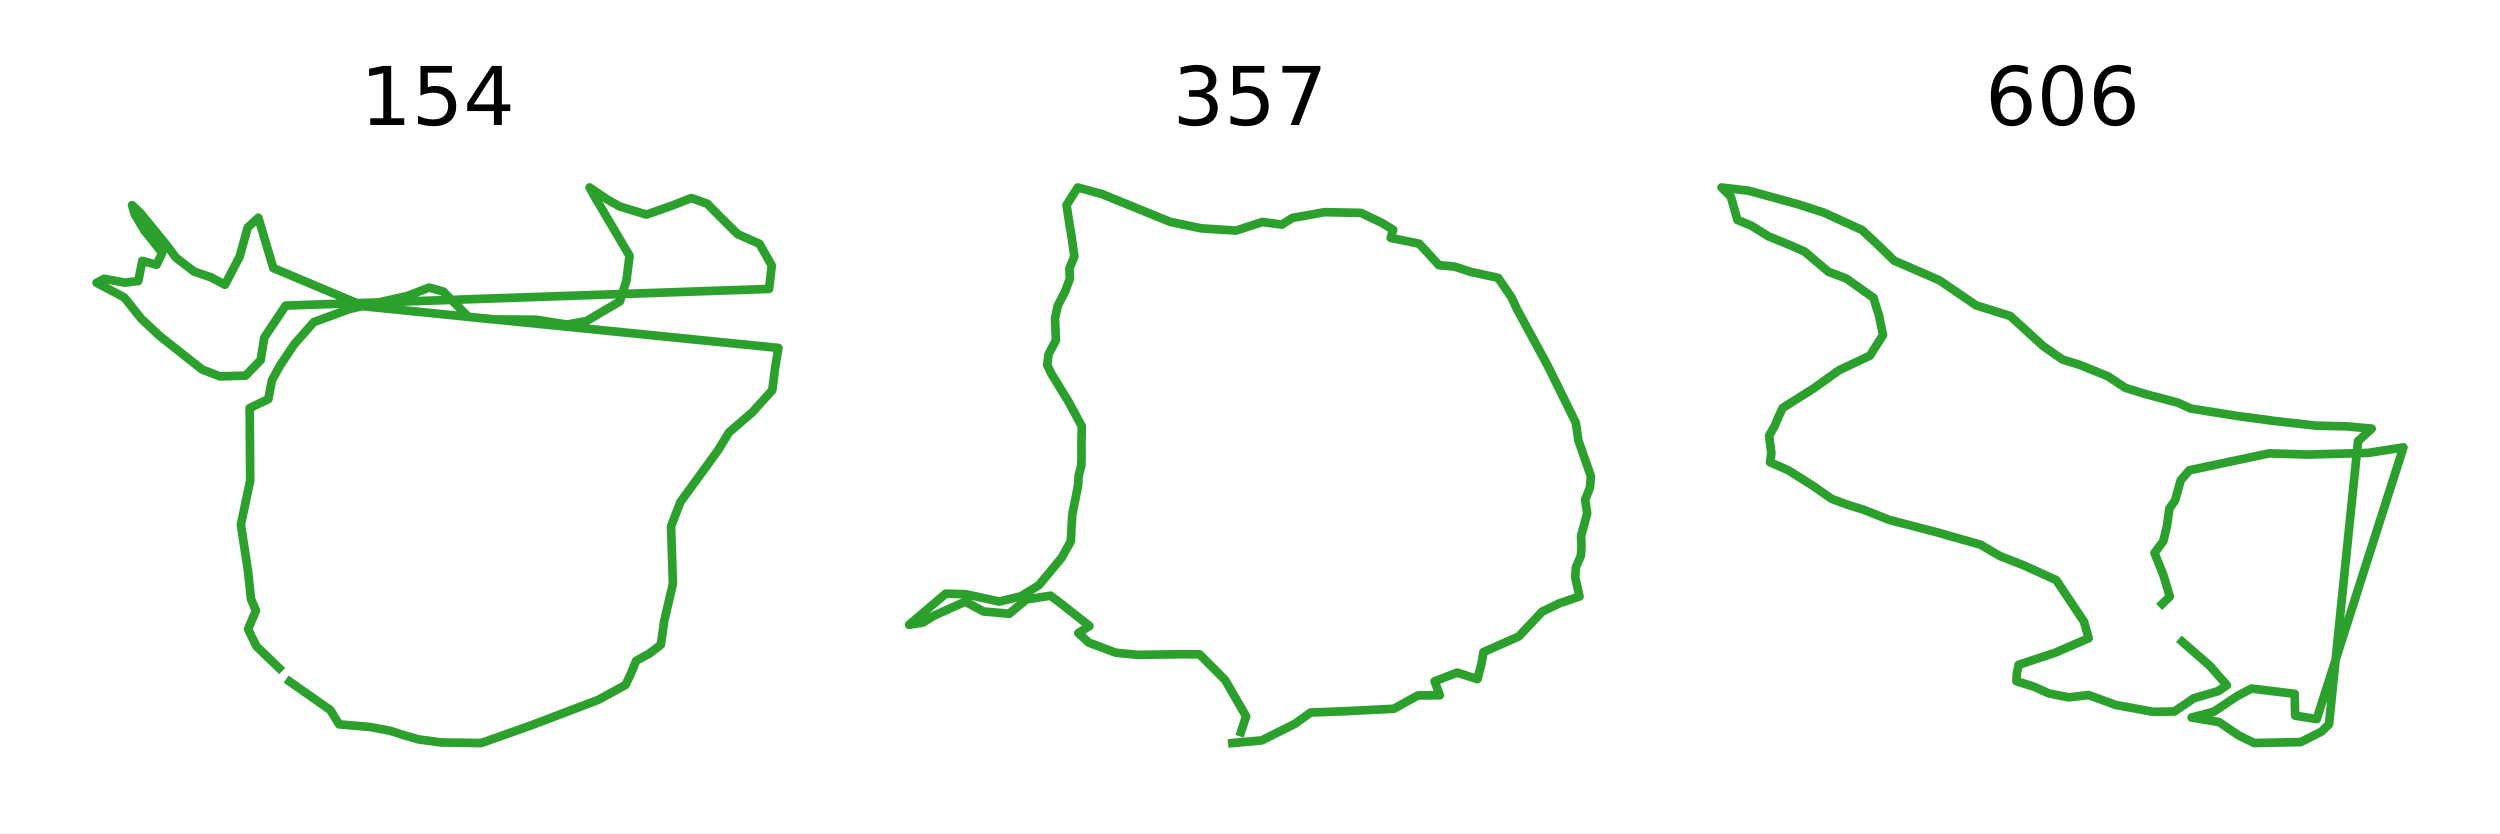
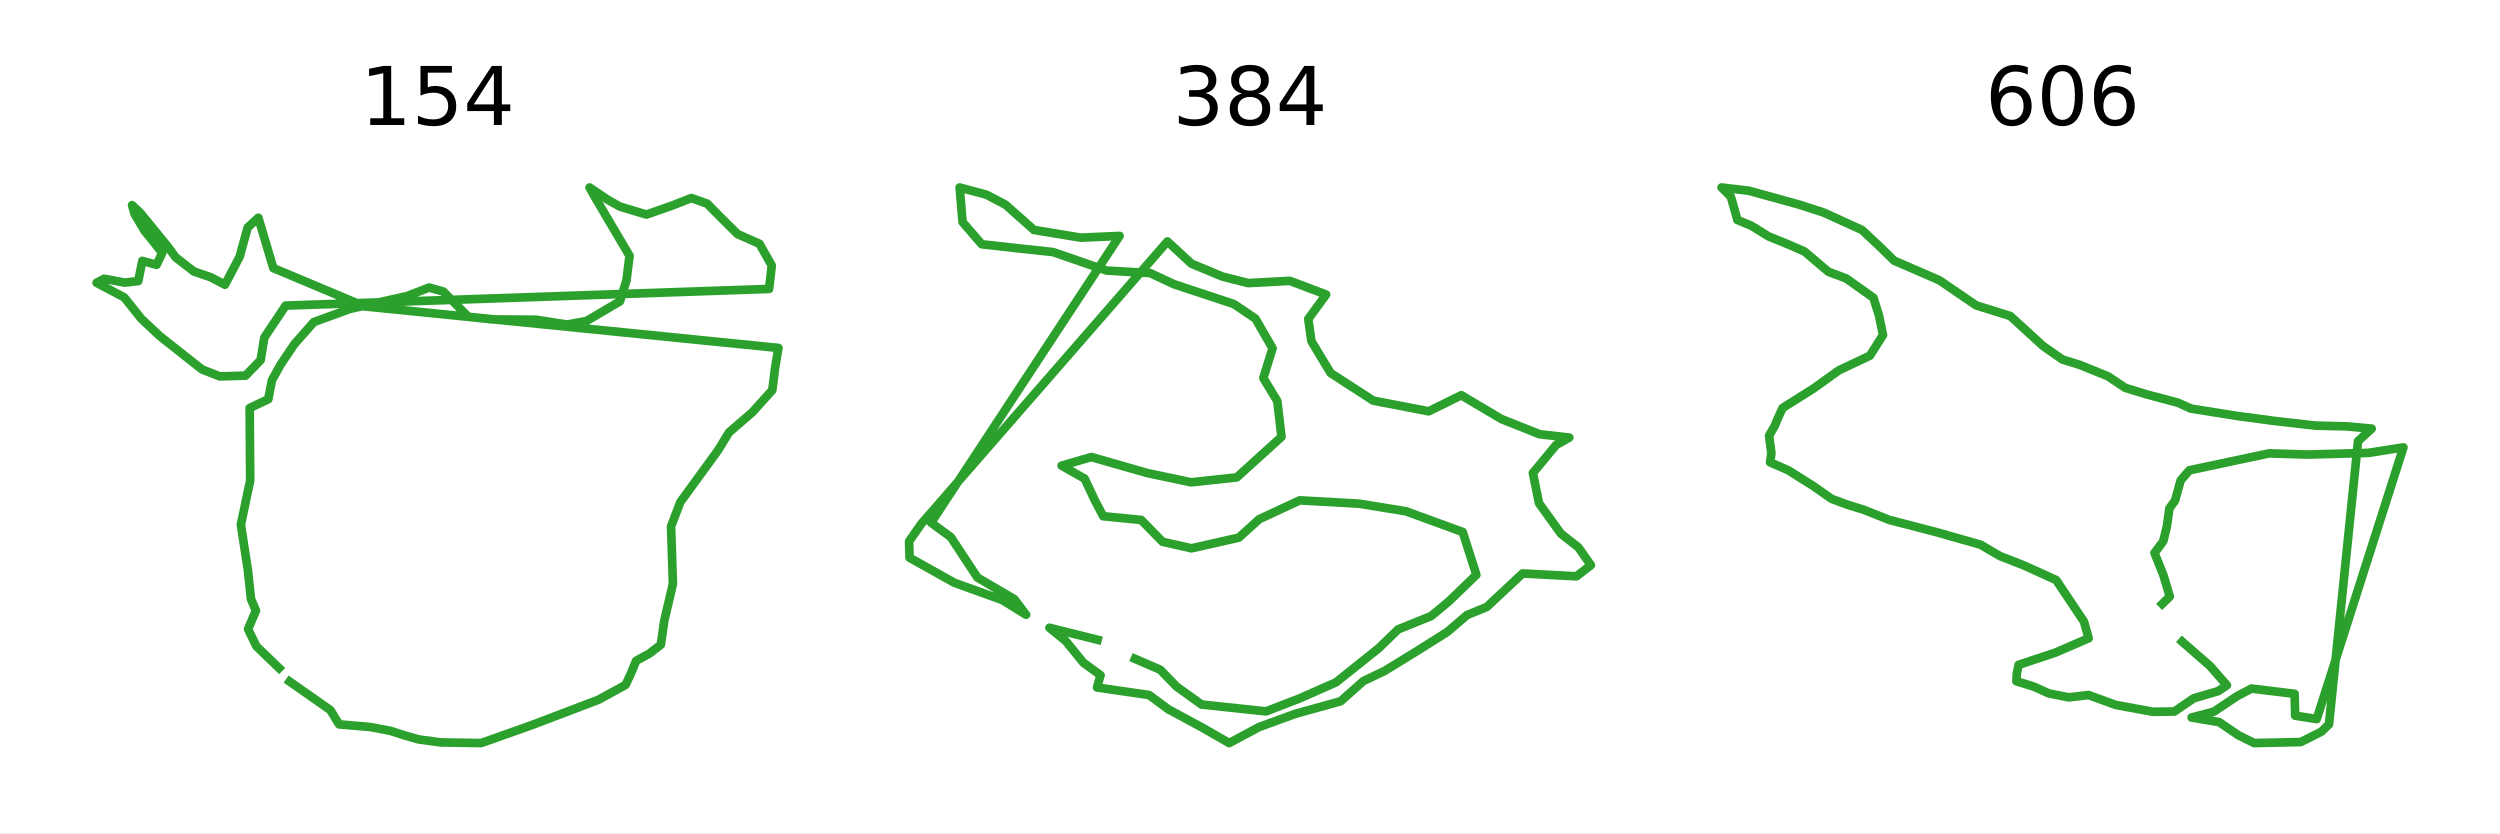
<svg xmlns="http://www.w3.org/2000/svg" xmlns:xlink="http://www.w3.org/1999/xlink" width="432pt" height="144pt" viewBox="0 0 432 144" version="1.1">
  <defs>
    <style type="text/css">*{stroke-linejoin: round; stroke-linecap: butt}</style>
  </defs>
  <g id="figure_1">
    <g id="patch_1">
      <path d="M 0 144  L 432 144  L 432 0  L 0 0  z " style="fill: #ffffff" />
    </g>
    <g id="axes_1">
      <g id="patch_2">
        <path d="M 10.8 133.2  L 140.4 133.2  L 140.4 27.6  L 10.8 27.6  z " style="fill: #ffffff" />
      </g>
      <g id="matplotlib.axis_1" />
      <g id="matplotlib.axis_2" />
      <g id="line2d_1">
-         <path d="M 48.217 115.444  L 44.305 111.669  L 42.864 108.706  L 44.226 105.508  L 43.369 103.516  L 42.835 98.527  L 41.624 90.665  L 43.234 83.021  L 43.144 70.504  L 46.363 68.985  L 46.985 65.723  L 48.436 63.086  L 50.823 59.523  L 54.234 55.654  L 60.461 53.382  L 70.374 51.149  L 74.155 49.688  L 76.608 50.385  L 80.923 54.75  L 85.193 55.199  L 92.628 55.249  L 97.987 56.083  L 101.349 55.473  L 107.122 52.075  L 108.259 48.433  L 108.783 44.197  L 105.765 39.087  L 102.743 33.957  L 101.878 32.4  L 105.045 34.535  L 107.105 35.685  L 111.702 37.078  L 116.122 35.536  L 119.461 34.219  L 122.214 35.204  L 124.728 37.756  L 127.465 40.457  L 131.231 42.122  L 133.363 45.886  L 132.897 49.927  L 49.363 52.807  L 45.672 58.328  L 45.039 62.222  L 42.435 64.906  L 37.992 65.041  L 34.918 63.841  L 27.581 58.051  L 24.399 55.051  L 21.466 51.388  L 16.691 48.864  L 18.019 48.175  L 21.583 48.84  L 23.892 48.56  L 24.591 45.081  L 27.052 45.757  L 28.032 43.711  L 26.537 41.8  L 24.987 39.895  L 23.284 37.024  L 22.824 35.446  L 24.293 36.838  L 25.843 38.743  L 27.393 40.647  L 28.943 42.552  L 30.363 44.473  L 33.512 46.916  L 36.432 47.908  L 38.868 49.199  L 41.4 44.385  L 42.806 39.3  L 44.642 37.63  L 47.232 46.323  L 63 52.944  L 134.509 60.123  L 133.944 63.536  L 133.452 67.412  L 129.991 71.248  L 125.975 74.711  L 124.051 77.851  L 117.568 86.749  L 115.956 90.954  L 116.28 100.898  L 115.534 104.077  L 114.788 107.256  L 114.195 111.402  L 112.245 112.909  L 109.927 114.186  L 109.025 116.379  L 108.09 118.36  L 103.4 120.922  L 91.777 125.341  L 83.133 128.4  L 76.153 128.292  L 72.392 127.78  L 69.928 127.084  L 67.448 126.283  L 63.883 125.617  L 58.596 125.169  L 57.105 122.724  L 50.056 117.776  " clip-path="url(#p9bf15b2bd5)" style="fill: none; stroke: #2ca02c; stroke-width: 1.5; stroke-linecap: square" />
+         <path d="M 48.217 115.444  L 44.305 111.669  L 42.864 108.706  L 44.226 105.508  L 43.369 103.516  L 42.835 98.527  L 41.624 90.665  L 43.234 83.021  L 43.144 70.504  L 46.363 68.985  L 46.985 65.723  L 48.436 63.086  L 50.823 59.523  L 54.234 55.654  L 60.461 53.382  L 70.374 51.149  L 74.155 49.688  L 76.608 50.385  L 80.923 54.75  L 85.193 55.199  L 92.628 55.249  L 97.987 56.083  L 101.349 55.473  L 107.122 52.075  L 108.259 48.433  L 108.783 44.197  L 105.765 39.087  L 102.743 33.957  L 101.878 32.4  L 105.045 34.535  L 107.105 35.685  L 111.702 37.078  L 116.122 35.536  L 119.461 34.219  L 122.214 35.204  L 124.728 37.756  L 127.465 40.457  L 131.231 42.122  L 133.363 45.886  L 132.897 49.927  L 49.363 52.807  L 45.672 58.328  L 45.039 62.222  L 42.435 64.906  L 37.992 65.041  L 34.918 63.841  L 27.581 58.051  L 24.399 55.051  L 21.466 51.388  L 16.691 48.864  L 18.019 48.175  L 21.583 48.84  L 23.892 48.56  L 24.591 45.081  L 27.052 45.757  L 28.032 43.711  L 26.537 41.8  L 24.987 39.895  L 23.284 37.024  L 22.824 35.446  L 24.293 36.838  L 25.843 38.743  L 27.393 40.647  L 28.943 42.552  L 30.363 44.473  L 33.512 46.916  L 36.432 47.908  L 38.868 49.199  L 41.4 44.385  L 42.806 39.3  L 44.642 37.63  L 47.232 46.323  L 63 52.944  L 134.509 60.123  L 133.944 63.536  L 133.452 67.412  L 129.991 71.248  L 125.975 74.711  L 124.051 77.851  L 117.568 86.749  L 115.956 90.954  L 116.28 100.898  L 115.534 104.077  L 114.788 107.256  L 114.195 111.402  L 112.245 112.909  L 109.927 114.186  L 109.025 116.379  L 108.09 118.36  L 103.4 120.922  L 91.777 125.341  L 83.133 128.4  L 76.153 128.292  L 72.392 127.78  L 69.928 127.084  L 67.448 126.283  L 63.883 125.617  L 58.596 125.169  L 57.105 122.724  L 50.056 117.776  " clip-path="url(#pb7b00a8fdd)" style="fill: none; stroke: #2ca02c; stroke-width: 1.5; stroke-linecap: square" />
      </g>
      <g id="text_1">
        <g transform="translate(62.23875 21.6) scale(0.14 -0.14)">
          <defs>
            <path id="DejaVuSans-31" d="M 794 531  L 1825 531  L 1825 4091  L 703 3866  L 703 4441  L 1819 4666  L 2450 4666  L 2450 531  L 3481 531  L 3481 0  L 794 0  L 794 531  z " transform="scale(0.015625)" />
            <path id="DejaVuSans-35" d="M 691 4666  L 3169 4666  L 3169 4134  L 1269 4134  L 1269 2991  Q 1406 3038 1543 3061  Q 1681 3084 1819 3084  Q 2600 3084 3056 2656  Q 3513 2228 3513 1497  Q 3513 744 3044 326  Q 2575 -91 1722 -91  Q 1428 -91 1123 -41  Q 819 9 494 109  L 494 744  Q 775 591 1075 516  Q 1375 441 1709 441  Q 2250 441 2565 725  Q 2881 1009 2881 1497  Q 2881 1984 2565 2268  Q 2250 2553 1709 2553  Q 1456 2553 1204 2497  Q 953 2441 691 2322  L 691 4666  z " transform="scale(0.015625)" />
            <path id="DejaVuSans-34" d="M 2419 4116  L 825 1625  L 2419 1625  L 2419 4116  z M 2253 4666  L 3047 4666  L 3047 1625  L 3713 1625  L 3713 1100  L 3047 1100  L 3047 0  L 2419 0  L 2419 1100  L 313 1100  L 313 1709  L 2253 4666  z " transform="scale(0.015625)" />
          </defs>
          <use xlink:href="#DejaVuSans-31" />
          <use xlink:href="#DejaVuSans-35" x="63.623" />
          <use xlink:href="#DejaVuSans-34" x="127.246" />
        </g>
      </g>
    </g>
    <g id="axes_2">
      <g id="patch_3">
        <path d="M 151.2 133.2  L 280.8 133.2  L 280.8 27.6  L 151.2 27.6  z " style="fill: #ffffff" />
      </g>
      <g id="matplotlib.axis_3" />
      <g id="matplotlib.axis_4" />
      <g id="line2d_2">
-         <path d="M 214.429 126.514  L 215.332 123.784  L 211.695 117.496  L 207.274 113.073  L 204.183 113.047  L 196.597 113.161  L 192.823 112.791  L 188.144 111.048  L 186.338 109.389  L 188.253 108.174  L 183.643 104.526  L 181.536 102.938  L 177.388 103.573  L 174.396 106.057  L 169.94 105.659  L 166.795 103.963  L 161.298 106.432  L 159.533 107.566  L 157.091 107.964  L 163.421 102.586  L 166.86 102.674  L 172.682 103.944  L 176.413 103.041  L 179.524 101.12  L 183.458 96.365  L 185.038 93.532  L 185.176 90.72  L 185.3 88.874  L 185.866 86.046  L 186.299 83.804  L 186.397 82.119  L 186.839 80.548  L 186.886 78.847  L 186.864 77.122  L 186.928 73.657  L 184.686 69.482  L 181.631 64.5  L 180.956 63.058  L 181.199 61.185  L 182.455 58.809  L 182.308 55.077  L 182.768 52.831  L 184.014 50.464  L 184.881 48.155  L 184.79 46.408  L 185.643 44.317  L 185.189 41.048  L 184.786 38.634  L 184.297 35.445  L 186.228 32.4  L 190.385 33.525  L 202.223 38.343  L 207.58 39.459  L 213.585 39.845  L 218.133 38.36  L 221.498 38.817  L 223.31 37.66  L 228.856 36.662  L 235.172 36.784  L 238.743 38.489  L 240.731 39.697  L 240.315 41.106  L 245.231 42.115  L 246.677 43.655  L 248.634 45.822  L 251.381 46.075  L 254.095 46.972  L 258.875 48.002  L 261.169 51.356  L 262.141 53.433  L 267.438 63.18  L 272.312 73.075  L 272.738 76.099  L 274.909 82.296  L 274.744 84.273  L 273.909 86.369  L 274.268 88.69  L 273.647 91.028  L 273.205 92.598  L 273.279 94.34  L 273.18 96.024  L 272.321 98.008  L 272.195 99.788  L 272.942 103.063  L 269.427 104.273  L 266.496 105.677  L 262.44 109.985  L 256.35 112.677  L 255.975 114.794  L 255.286 117.358  L 251.796 116.231  L 247.904 117.723  L 248.804 120.144  L 245.013 120.175  L 240.832 122.476  L 232.798 122.874  L 226.469 123.128  L 223.727 125.092  L 218.003 127.944  L 212.959 128.4  " clip-path="url(#pbbf032ecdb)" style="fill: none; stroke: #2ca02c; stroke-width: 1.5; stroke-linecap: square" />
+         <path d="M 196.117 113.844  L 200.496 115.732  L 203.296 118.627  L 207.622 121.736  L 218.758 122.929  L 224.571 120.683  L 230.867 117.905  L 238.261 111.993  L 241.591 108.76  L 247.314 106.448  L 250.375 103.909  L 255.116 99.323  L 252.755 91.928  L 242.942 88.349  L 234.845 87.033  L 224.593 86.461  L 217.592 89.716  L 214.064 92.901  L 205.896 94.75  L 200.889 93.619  L 197.197 89.846  L 190.632 89.201  L 189.226 86.532  L 187.42 82.709  L 183.454 80.466  L 188.58 78.976  L 198.231 81.736  L 205.825 83.341  L 213.716 82.493  L 221.44 75.488  L 220.718 69.311  L 218.306 65.324  L 219.898 60.186  L 216.932 55.05  L 213.208 52.541  L 202.887 49.122  L 198.76 47.19  L 191.222 46.752  L 181.965 43.558  L 176.521 42.975  L 169.644 42.209  L 166.334 38.38  L 165.825 32.4  L 170.458 33.643  L 173.746 35.37  L 178.679 39.737  L 186.764 41.067  L 193.46 40.771  L 160.894 90.317  L 164.299 92.811  L 168.9 99.8  L 175.282 103.536  L 177.302 106.227  L 173.189 103.68  L 164.936 100.71  L 157.172 96.371  L 157.091 93.538  L 159.212 90.507  L 201.733 41.727  L 205.883 45.56  L 211.224 47.785  L 215.686 48.917  L 222.885 48.533  L 229.152 50.9  L 226.067 55.125  L 226.617 58.968  L 229.928 64.455  L 237.297 69.228  L 246.876 71.072  L 252.51 68.293  L 259.447 72.412  L 266.03 75.03  L 271.166 75.62  L 268.883 76.904  L 264.883 81.736  L 265.938 86.95  L 269.725 92.212  L 272.737 94.576  L 274.909 97.664  L 272.408 99.586  L 263.11 99.093  L 256.907 104.889  L 253.504 106.276  L 250.087 109.206  L 245.291 112.226  L 239.267 115.933  L 235.593 117.685  L 231.666 121.175  L 223.798 123.359  L 217.569 125.632  L 212.398 128.4  L 207.68 125.69  L 201.91 122.576  L 198.551 120.097  L 189.565 118.796  L 190.173 116.666  L 187.207 114.518  L 184.176 110.781  L 181.35 108.479  L 189.66 110.557  " clip-path="url(#pa3f3ccc706)" style="fill: none; stroke: #2ca02c; stroke-width: 1.5; stroke-linecap: square" />
      </g>
      <g id="text_2">
        <g transform="translate(202.6387 21.6) scale(0.14 -0.14)">
          <defs>
            <path id="DejaVuSans-33" d="M 2597 2516  Q 3050 2419 3304 2112  Q 3559 1806 3559 1356  Q 3559 666 3084 287  Q 2609 -91 1734 -91  Q 1441 -91 1130 -33  Q 819 25 488 141  L 488 750  Q 750 597 1062 519  Q 1375 441 1716 441  Q 2309 441 2620 675  Q 2931 909 2931 1356  Q 2931 1769 2642 2001  Q 2353 2234 1838 2234  L 1294 2234  L 1294 2753  L 1863 2753  Q 2328 2753 2575 2939  Q 2822 3125 2822 3475  Q 2822 3834 2567 4026  Q 2313 4219 1838 4219  Q 1578 4219 1281 4162  Q 984 4106 628 3988  L 628 4550  Q 988 4650 1302 4700  Q 1616 4750 1894 4750  Q 2613 4750 3031 4423  Q 3450 4097 3450 3541  Q 3450 3153 3228 2886  Q 3006 2619 2597 2516  z " transform="scale(0.015625)" />
-             <path id="DejaVuSans-37" d="M 525 4666  L 3525 4666  L 3525 4397  L 1831 0  L 1172 0  L 2766 4134  L 525 4134  L 525 4666  z " transform="scale(0.015625)" />
+             <path id="DejaVuSans-38" d="M 2034 2216  Q 1584 2216 1326 1975  Q 1069 1734 1069 1313  Q 1069 891 1326 650  Q 1584 409 2034 409  Q 2484 409 2743 651  Q 3003 894 3003 1313  Q 3003 1734 2745 1975  Q 2488 2216 2034 2216  z M 1403 2484  Q 997 2584 770 2862  Q 544 3141 544 3541  Q 544 4100 942 4425  Q 1341 4750 2034 4750  Q 2731 4750 3128 4425  Q 3525 4100 3525 3541  Q 3525 3141 3298 2862  Q 3072 2584 2669 2484  Q 3125 2378 3379 2068  Q 3634 1759 3634 1313  Q 3634 634 3220 271  Q 2806 -91 2034 -91  Q 1263 -91 848 271  Q 434 634 434 1313  Q 434 1759 690 2068  Q 947 2378 1403 2484  z M 1172 3481  Q 1172 3119 1398 2916  Q 1625 2713 2034 2713  Q 2441 2713 2670 2916  Q 2900 3119 2900 3481  Q 2900 3844 2670 4047  Q 2441 4250 2034 4250  Q 1625 4250 1398 4047  Q 1172 3844 1172 3481  z " transform="scale(0.015625)" />
          </defs>
          <use xlink:href="#DejaVuSans-33" />
-           <use xlink:href="#DejaVuSans-35" x="63.623" />
-           <use xlink:href="#DejaVuSans-37" x="127.246" />
+           <use xlink:href="#DejaVuSans-38" x="63.623" />
+           <use xlink:href="#DejaVuSans-34" x="127.246" />
        </g>
      </g>
    </g>
    <g id="axes_3">
      <g id="patch_4">
        <path d="M 291.6 133.2  L 421.2 133.2  L 421.2 27.6  L 291.6 27.6  z " style="fill: #ffffff" />
      </g>
      <g id="matplotlib.axis_5" />
      <g id="matplotlib.axis_6" />
      <g id="line2d_3">
-         <path d="M 377.079 110.88  L 381.882 115.073  L 384.807 118.411  L 383.299 119.428  L 379.099 120.653  L 375.73 122.948  L 372.044 122.999  L 365.599 121.814  L 360.912 120.102  L 357.5 120.505  L 354.06 119.826  L 351.467 118.658  L 348.438 117.717  L 348.507 116.357  L 348.828 114.878  L 355.169 112.772  L 360.918 110.288  L 360.108 107.412  L 355.311 100.234  L 349.695 97.693  L 345.589 96.084  L 342.234 94.119  L 334.397 91.899  L 326.457 89.839  L 322.094 88.101  L 319.064 87.16  L 316.479 86.186  L 313.34 83.984  L 309.01 81.262  L 305.866 79.881  L 306.096 78.341  L 305.696 75.293  L 306.672 73.593  L 307.17 72.38  L 308.034 70.499  L 313.446 67.087  L 317.771 63.984  L 323.116 61.46  L 325.383 57.895  L 324.688 54.523  L 323.736 51.464  L 319.016 48.111  L 315.959 46.97  L 311.786 43.439  L 308.962 42.213  L 305.602 40.847  L 302.626 39.003  L 300.229 38.013  L 299.092 34  L 297.491 32.4  L 302.207 32.958  L 310.825 35.339  L 315.133 36.73  L 321.758 39.742  L 324.867 42.657  L 327.304 45.039  L 335.124 48.431  L 341.478 52.766  L 347.387 54.618  L 353.073 59.818  L 356.392 62.123  L 359.422 63.063  L 364.259 65.026  L 367.234 67.015  L 371.017 68.172  L 376.383 69.602  L 378.592 70.606  L 386.768 71.905  L 393.027 72.74  L 400.241 73.555  L 405.489 73.676  L 409.831 74.065  L 407.47 76.223  L 402.451 125.149  L 401.145 126.425  L 397.565 128.228  L 389.52 128.4  L 386.809 127.061  L 383.458 124.773  L 378.708 123.987  L 382.58 122.963  L 386.569 120.292  L 389.062 118.983  L 396.507 119.892  L 396.605 123.67  L 400.326 124.251  L 415.309 77.31  L 409.24 78.261  L 398.829 78.548  L 392.09 78.345  L 378.319 81.268  L 376.818 83.01  L 375.843 86.51  L 374.872 87.85  L 374.438 90.963  L 373.81 93.532  L 372.295 95.549  L 373.821 99.347  L 374.941 103.082  L 373.635 104.358  " clip-path="url(#p5620723790)" style="fill: none; stroke: #2ca02c; stroke-width: 1.5; stroke-linecap: square" />
+         <path d="M 377.079 110.88  L 381.882 115.073  L 384.807 118.411  L 383.299 119.428  L 379.099 120.653  L 375.73 122.948  L 372.044 122.999  L 365.599 121.814  L 360.912 120.102  L 357.5 120.505  L 354.06 119.826  L 351.467 118.658  L 348.438 117.717  L 348.507 116.357  L 348.828 114.878  L 355.169 112.772  L 360.918 110.288  L 360.108 107.412  L 355.311 100.234  L 349.695 97.693  L 345.589 96.084  L 342.234 94.119  L 334.397 91.899  L 326.457 89.839  L 322.094 88.101  L 319.064 87.16  L 316.479 86.186  L 313.34 83.984  L 309.01 81.262  L 305.866 79.881  L 306.096 78.341  L 305.696 75.293  L 306.672 73.593  L 307.17 72.38  L 308.034 70.499  L 313.446 67.087  L 317.771 63.984  L 323.116 61.46  L 325.383 57.895  L 324.688 54.523  L 323.736 51.464  L 319.016 48.111  L 315.959 46.97  L 311.786 43.439  L 308.962 42.213  L 305.602 40.847  L 302.626 39.003  L 300.229 38.013  L 299.092 34  L 297.491 32.4  L 302.207 32.958  L 310.825 35.339  L 315.133 36.73  L 321.758 39.742  L 324.867 42.657  L 327.304 45.039  L 335.124 48.431  L 341.478 52.766  L 347.387 54.618  L 353.073 59.818  L 356.392 62.123  L 359.422 63.063  L 364.259 65.026  L 367.234 67.015  L 371.017 68.172  L 376.383 69.602  L 378.592 70.606  L 386.768 71.905  L 393.027 72.74  L 400.241 73.555  L 405.489 73.676  L 409.831 74.065  L 407.47 76.223  L 402.451 125.149  L 401.145 126.425  L 397.565 128.228  L 389.52 128.4  L 386.809 127.061  L 383.458 124.773  L 378.708 123.987  L 382.58 122.963  L 386.569 120.292  L 389.062 118.983  L 396.507 119.892  L 396.605 123.67  L 400.326 124.251  L 415.309 77.31  L 409.24 78.261  L 398.829 78.548  L 392.09 78.345  L 378.319 81.268  L 376.818 83.01  L 375.843 86.51  L 374.872 87.85  L 374.438 90.963  L 373.81 93.532  L 372.295 95.549  L 373.821 99.347  L 374.941 103.082  L 373.635 104.358  " clip-path="url(#p18200e97fa)" style="fill: none; stroke: #2ca02c; stroke-width: 1.5; stroke-linecap: square" />
      </g>
      <g id="text_3">
        <g transform="translate(343.0387 21.6) scale(0.14 -0.14)">
          <defs>
            <path id="DejaVuSans-36" d="M 2113 2584  Q 1688 2584 1439 2293  Q 1191 2003 1191 1497  Q 1191 994 1439 701  Q 1688 409 2113 409  Q 2538 409 2786 701  Q 3034 994 3034 1497  Q 3034 2003 2786 2293  Q 2538 2584 2113 2584  z M 3366 4563  L 3366 3988  Q 3128 4100 2886 4159  Q 2644 4219 2406 4219  Q 1781 4219 1451 3797  Q 1122 3375 1075 2522  Q 1259 2794 1537 2939  Q 1816 3084 2150 3084  Q 2853 3084 3261 2657  Q 3669 2231 3669 1497  Q 3669 778 3244 343  Q 2819 -91 2113 -91  Q 1303 -91 875 529  Q 447 1150 447 2328  Q 447 3434 972 4092  Q 1497 4750 2381 4750  Q 2619 4750 2861 4703  Q 3103 4656 3366 4563  z " transform="scale(0.015625)" />
            <path id="DejaVuSans-30" d="M 2034 4250  Q 1547 4250 1301 3770  Q 1056 3291 1056 2328  Q 1056 1369 1301 889  Q 1547 409 2034 409  Q 2525 409 2770 889  Q 3016 1369 3016 2328  Q 3016 3291 2770 3770  Q 2525 4250 2034 4250  z M 2034 4750  Q 2819 4750 3233 4129  Q 3647 3509 3647 2328  Q 3647 1150 3233 529  Q 2819 -91 2034 -91  Q 1250 -91 836 529  Q 422 1150 422 2328  Q 422 3509 836 4129  Q 1250 4750 2034 4750  z " transform="scale(0.015625)" />
          </defs>
          <use xlink:href="#DejaVuSans-36" />
          <use xlink:href="#DejaVuSans-30" x="63.623" />
          <use xlink:href="#DejaVuSans-36" x="127.246" />
        </g>
      </g>
    </g>
  </g>
  <defs>
-     <clipPath id="p9bf15b2bd5">
+     <clipPath id="pb7b00a8fdd">
      <rect x="10.8" y="27.6" width="129.6" height="105.6" />
    </clipPath>
-     <clipPath id="pbbf032ecdb">
+     <clipPath id="pa3f3ccc706">
      <rect x="151.2" y="27.6" width="129.6" height="105.6" />
    </clipPath>
-     <clipPath id="p5620723790">
+     <clipPath id="p18200e97fa">
      <rect x="291.6" y="27.6" width="129.6" height="105.6" />
    </clipPath>
  </defs>
</svg>
